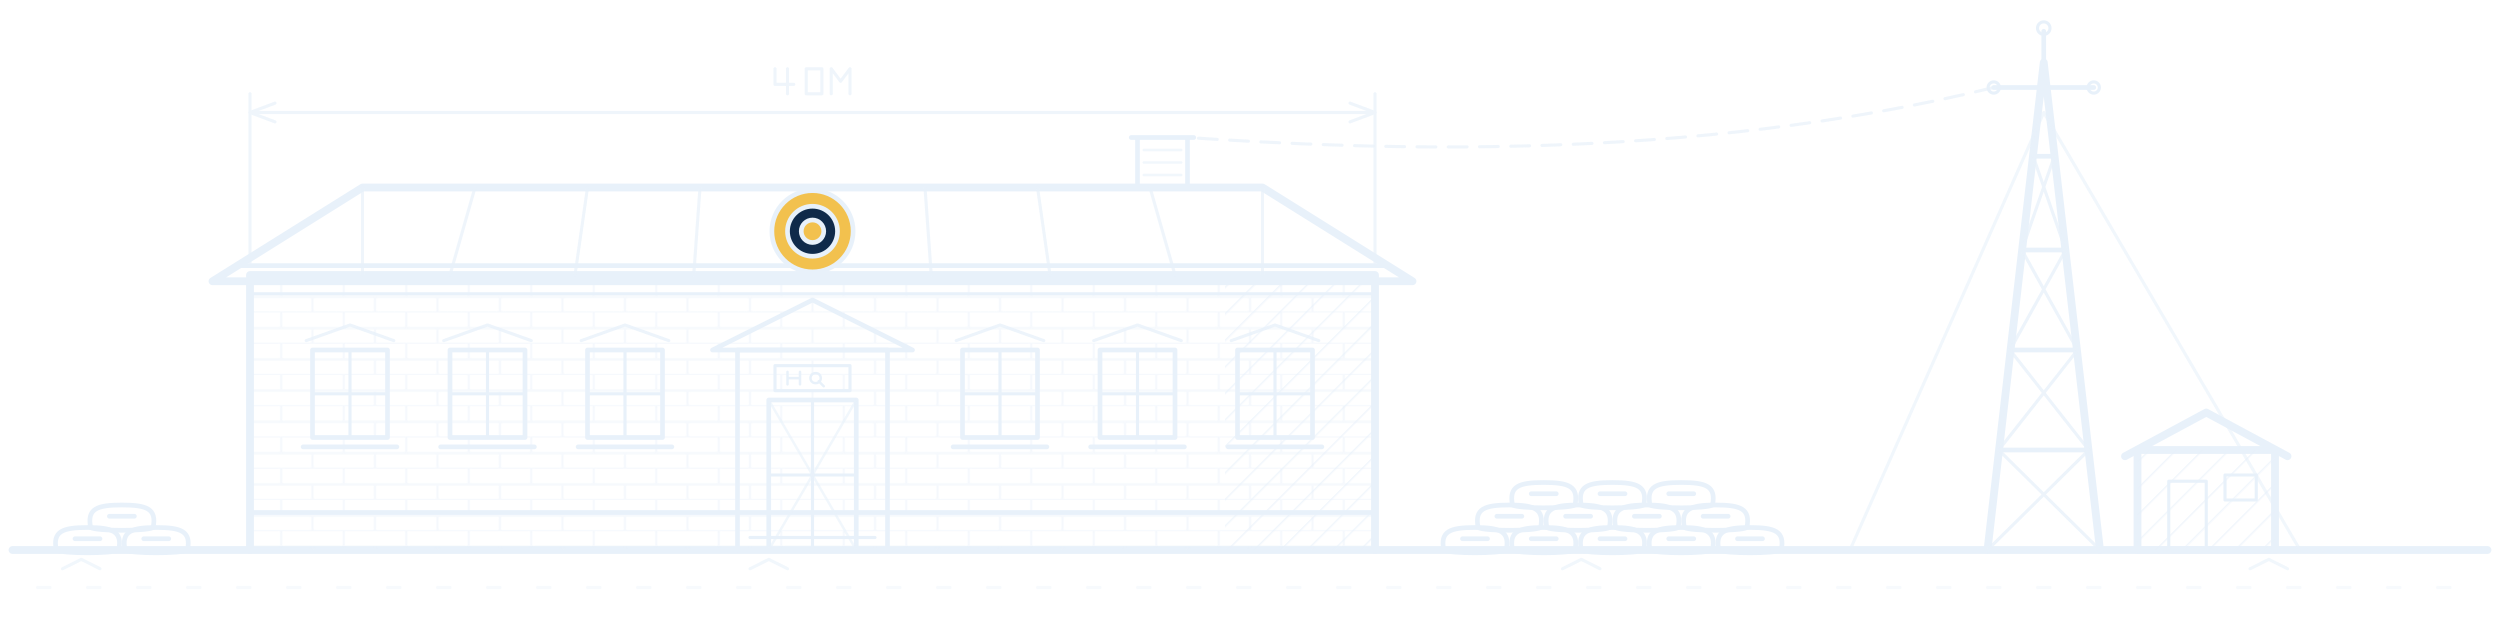
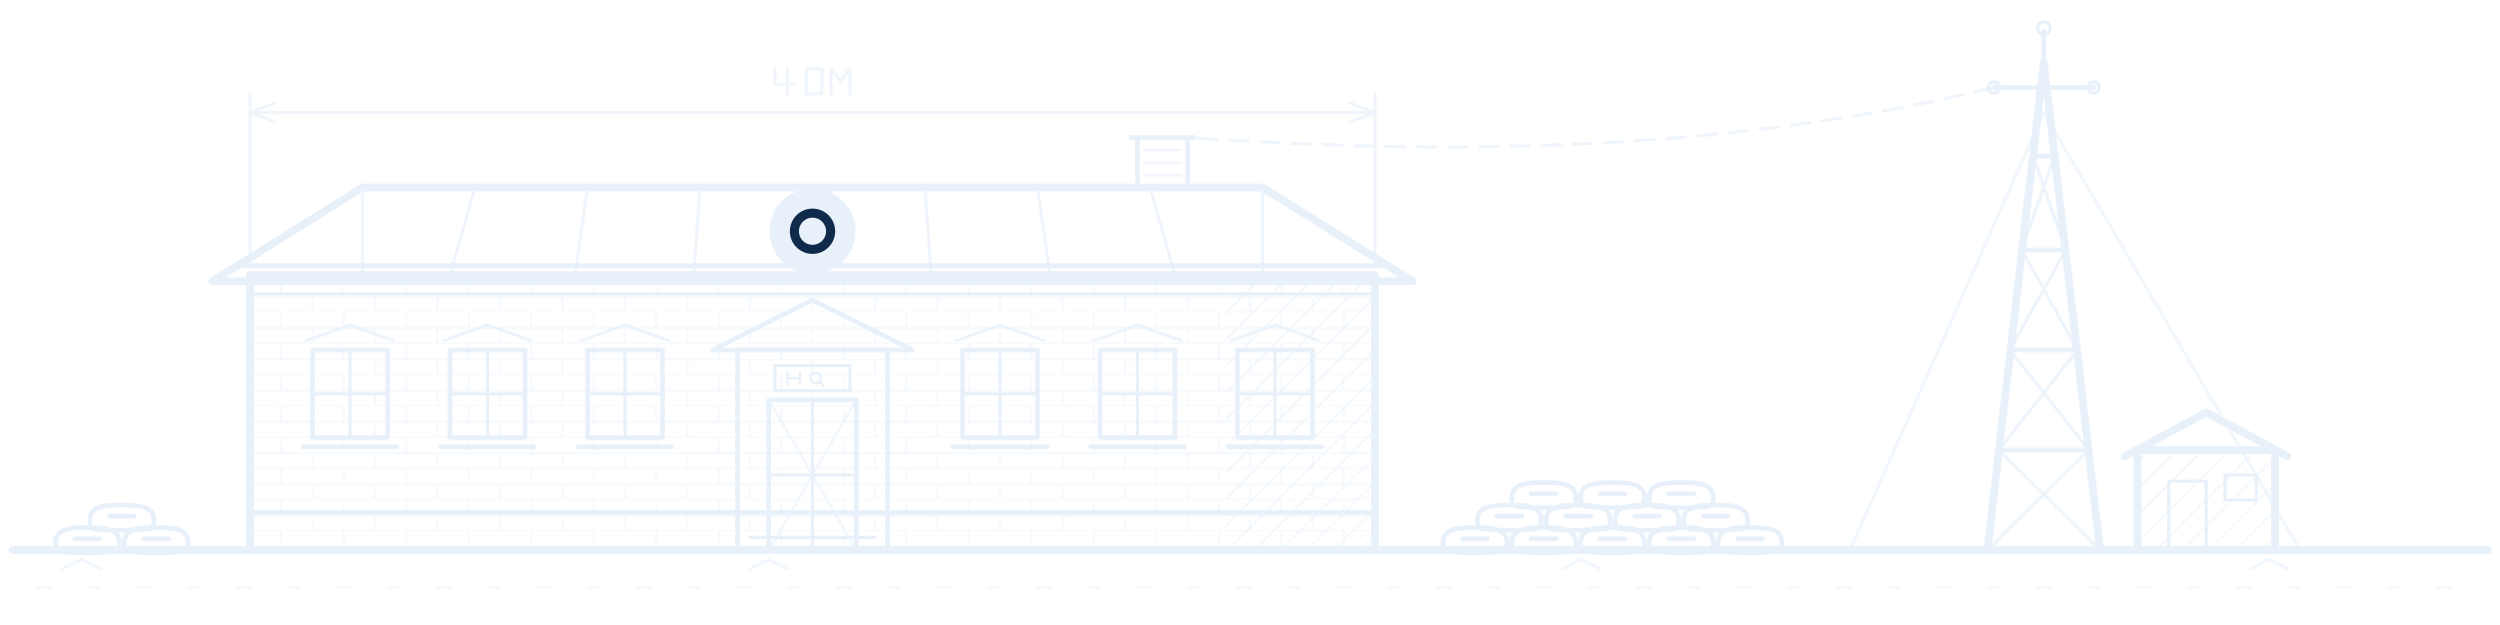
<svg xmlns="http://www.w3.org/2000/svg" width="400" height="100" viewBox="0 0 400 100">
  <defs>
    <pattern id="hatch" width="3" height="3" patternUnits="userSpaceOnUse" patternTransform="rotate(45)">
      <line x1="0" y1="0" x2="0" y2="3" stroke="#E8F1FA" stroke-width="0.5" opacity="0.55" />
    </pattern>
    <pattern id="brick" width="10" height="5" patternUnits="userSpaceOnUse">
      <path d="M0,5 L10,5 M5,0 L5,2.5 M0,2.5 L10,2.5 M0,2.5 L0,5 M10,2.5 L10,5" stroke="#E8F1FA" stroke-width="0.4" opacity="0.4" fill="none" />
    </pattern>
    <g id="win">
      <rect x="0" y="0" width="12" height="14" stroke-width="0.75" />
      <path d="M6,0 L6,14 M0,7 L12,7" stroke-width="0.5" />
      <path d="M-1.5,15.5 L13.5,15.5" stroke-width="0.75" />
      <path d="M-1,-1.5 L6,-4 L13,-1.5" stroke-width="0.5" opacity="0.8" />
    </g>
    <path id="bag" d="M-5,0 C-5.6,-3 -4,-3.6 0,-3.6 C4,-3.6 5.6,-3 5,0 C4,0.6 -4,0.6 -5,0 Z M-2,-1.8 L2,-1.8" />
    <path id="lat" d="M0,0 L6,-8 M6,0 L0,-8 M0,-8 L6,-8" />
  </defs>
  <g stroke="#E8F1FA" fill="none" stroke-linecap="round" stroke-linejoin="round">
    <line x1="2" y1="88" x2="398" y2="88" stroke-width="1.25" />
    <path d="M10,91 l3,-1.5 l3,1.5 M120,91 l3,-1.5 l3,1.5 M250,91 l3,-1.5 l3,1.5 M360,91 l3,-1.5 l3,1.5" stroke-width="0.5" opacity="0.6" />
    <line x1="6" y1="94" x2="394" y2="94" stroke-width="0.5" opacity="0.35" stroke-dasharray="2 6" />
    <g id="building">
      <rect x="40" y="44" width="180" height="44" fill="url(#brick)" stroke="none" />
      <rect x="196" y="44" width="24" height="44" fill="url(#hatch)" stroke="none" />
      <path d="M40,88 L40,44 L220,44 L220,88" stroke-width="1.25" />
      <path d="M34,45 L58,30 L202,30 L226,45 Z" stroke-width="1.25" />
      <path d="M58,30 L58,44 M202,30 L202,44 M76,30 L72,44 M94,30 L92,44 M112,30 L111,44 M148,30 L149,44 M166,30 L168,44 M184,30 L188,44" stroke-width="0.5" opacity="0.7" />
      <path d="M38,42.5 L222,42.5" stroke-width="0.75" />
      <path d="M182,30 L182,22 L190,22 L190,30 M181,22 L191,22" stroke-width="0.75" />
      <path d="M183,24 L189,24 M183,26 L189,26 M183,28 L189,28" stroke-width="0.4" opacity="0.6" />
      <path d="M40,82 L220,82" stroke-width="0.75" />
      <path d="M40,47 L220,47" stroke-width="0.5" />
      <use href="#win" x="50" y="56" />
      <use href="#win" x="72" y="56" />
      <use href="#win" x="94" y="56" />
      <use href="#win" x="154" y="56" />
      <use href="#win" x="176" y="56" />
      <use href="#win" x="198" y="56" />
      <path d="M118,88 L118,56 L142,56 L142,88" stroke-width="0.75" />
      <path d="M114,56 L130,48 L146,56 Z" stroke-width="0.75" />
      <rect x="123" y="64" width="14" height="24" stroke-width="0.75" />
      <path d="M130,64 L130,88 M123,76 L137,76" stroke-width="0.5" />
      <path d="M123,64 L130,76 L137,64 M123,88 L130,76 L137,88" stroke-width="0.4" opacity="0.6" />
      <path d="M120,86 L140,86 M117,88 L143,88" stroke-width="0.5" />
      <rect x="124" y="58.5" width="12" height="4" stroke-width="0.5" />
      <path d="M126,59.5 L126,61.5 M128,59.5 L128,61.5 M126,60.5 L128,60.5 M130.5,59.7 C129.4,59.7 129.4,61.3 130.5,61.3 C131.6,61.3 131.6,59.7 130.5,59.7 M131,61 L131.8,61.8" stroke-width="0.4" />
    </g>
    <g id="sandbags" stroke-width="0.75">
      <use href="#bag" x="14" y="88" />
      <use href="#bag" x="25" y="88" />
      <use href="#bag" x="19.5" y="84.4" />
      <use href="#bag" x="236" y="88" />
      <use href="#bag" x="247" y="88" />
      <use href="#bag" x="258" y="88" />
      <use href="#bag" x="269" y="88" />
      <use href="#bag" x="280" y="88" />
      <use href="#bag" x="241.5" y="84.4" />
      <use href="#bag" x="252.5" y="84.4" />
      <use href="#bag" x="263.5" y="84.4" />
      <use href="#bag" x="274.5" y="84.4" />
      <use href="#bag" x="247" y="80.8" />
      <use href="#bag" x="258" y="80.8" />
      <use href="#bag" x="269" y="80.8" />
    </g>
    <g id="mast">
      <path d="M318,88 L327,10 M336,88 L327,10" stroke-width="1.25" />
      <path d="M319.8,72 L334.2,72 M321.6,56 L332.4,56 M323.5,40 L330.5,40 M325.3,25 L328.7,25" stroke-width="0.75" />
      <path d="M318,88 L334.2,72 M336,88 L319.8,72 M319.8,72 L332.4,56 M334.2,72 L321.6,56 M321.6,56 L330.5,40 M332.4,56 L323.5,40 M323.5,40 L328.7,25 M330.5,40 L325.3,25" stroke-width="0.5" opacity="0.8" />
      <path d="M319,14 L335,14" stroke-width="0.75" />
      <circle cx="319" cy="14" r="0.9" stroke-width="0.5" />
      <circle cx="335" cy="14" r="0.9" stroke-width="0.5" />
      <path d="M327,10 L327,5" stroke-width="0.75" />
      <circle cx="327" cy="4.5" r="1" stroke-width="0.5" />
      <path d="M327,18 L296,88 M327,18 L368,88" stroke-width="0.5" opacity="0.6" />
      <path d="M296,88 L294,88 M368,88 L370,88" stroke-width="0.75" />
      <path d="M319,14 C270,26 220,24 190,22" stroke-width="0.5" opacity="0.7" stroke-dasharray="3 2" />
      <rect x="342" y="72" width="22" height="16" stroke-width="1.25" />
      <path d="M340,73 L353,66 L366,73" stroke-width="1.25" />
      <rect x="342" y="72" width="22" height="16" fill="url(#hatch)" stroke="none" />
      <rect x="347" y="77" width="6" height="11" stroke-width="0.5" />
      <rect x="356" y="76" width="5" height="4" stroke-width="0.5" />
    </g>
    <g stroke-width="0.5" opacity="0.7">
      <path d="M40,42 L40,15 M220,42 L220,15 M40,18 L220,18" />
      <path d="M40,18 L44,16.5 M40,18 L44,19.5 M220,18 L216,16.5 M220,18 L216,19.5" />
      <path d="M124,11 L124,13.5 L127,13.5 M126,11 L126,15 M129,11 L131.5,11 L131.5,15 L129,15 Z M133,15 L133,11 L134.5,13 L136,11 L136,15" />
    </g>
    <g id="roundel" stroke-width="0.75">
-       <circle cx="130" cy="37" r="6.5" fill="#F2C14E" />
+       <circle cx="130" cy="37" r="6.5" fill="#E8F1FA" />
      <circle cx="130" cy="37" r="4" fill="#0F2A4A" />
-       <circle cx="130" cy="37" r="1.8" fill="#F2C14E" />
+       <circle cx="130" cy="37" r="1.8" fill="#E8F1FA" />
    </g>
  </g>
</svg>
